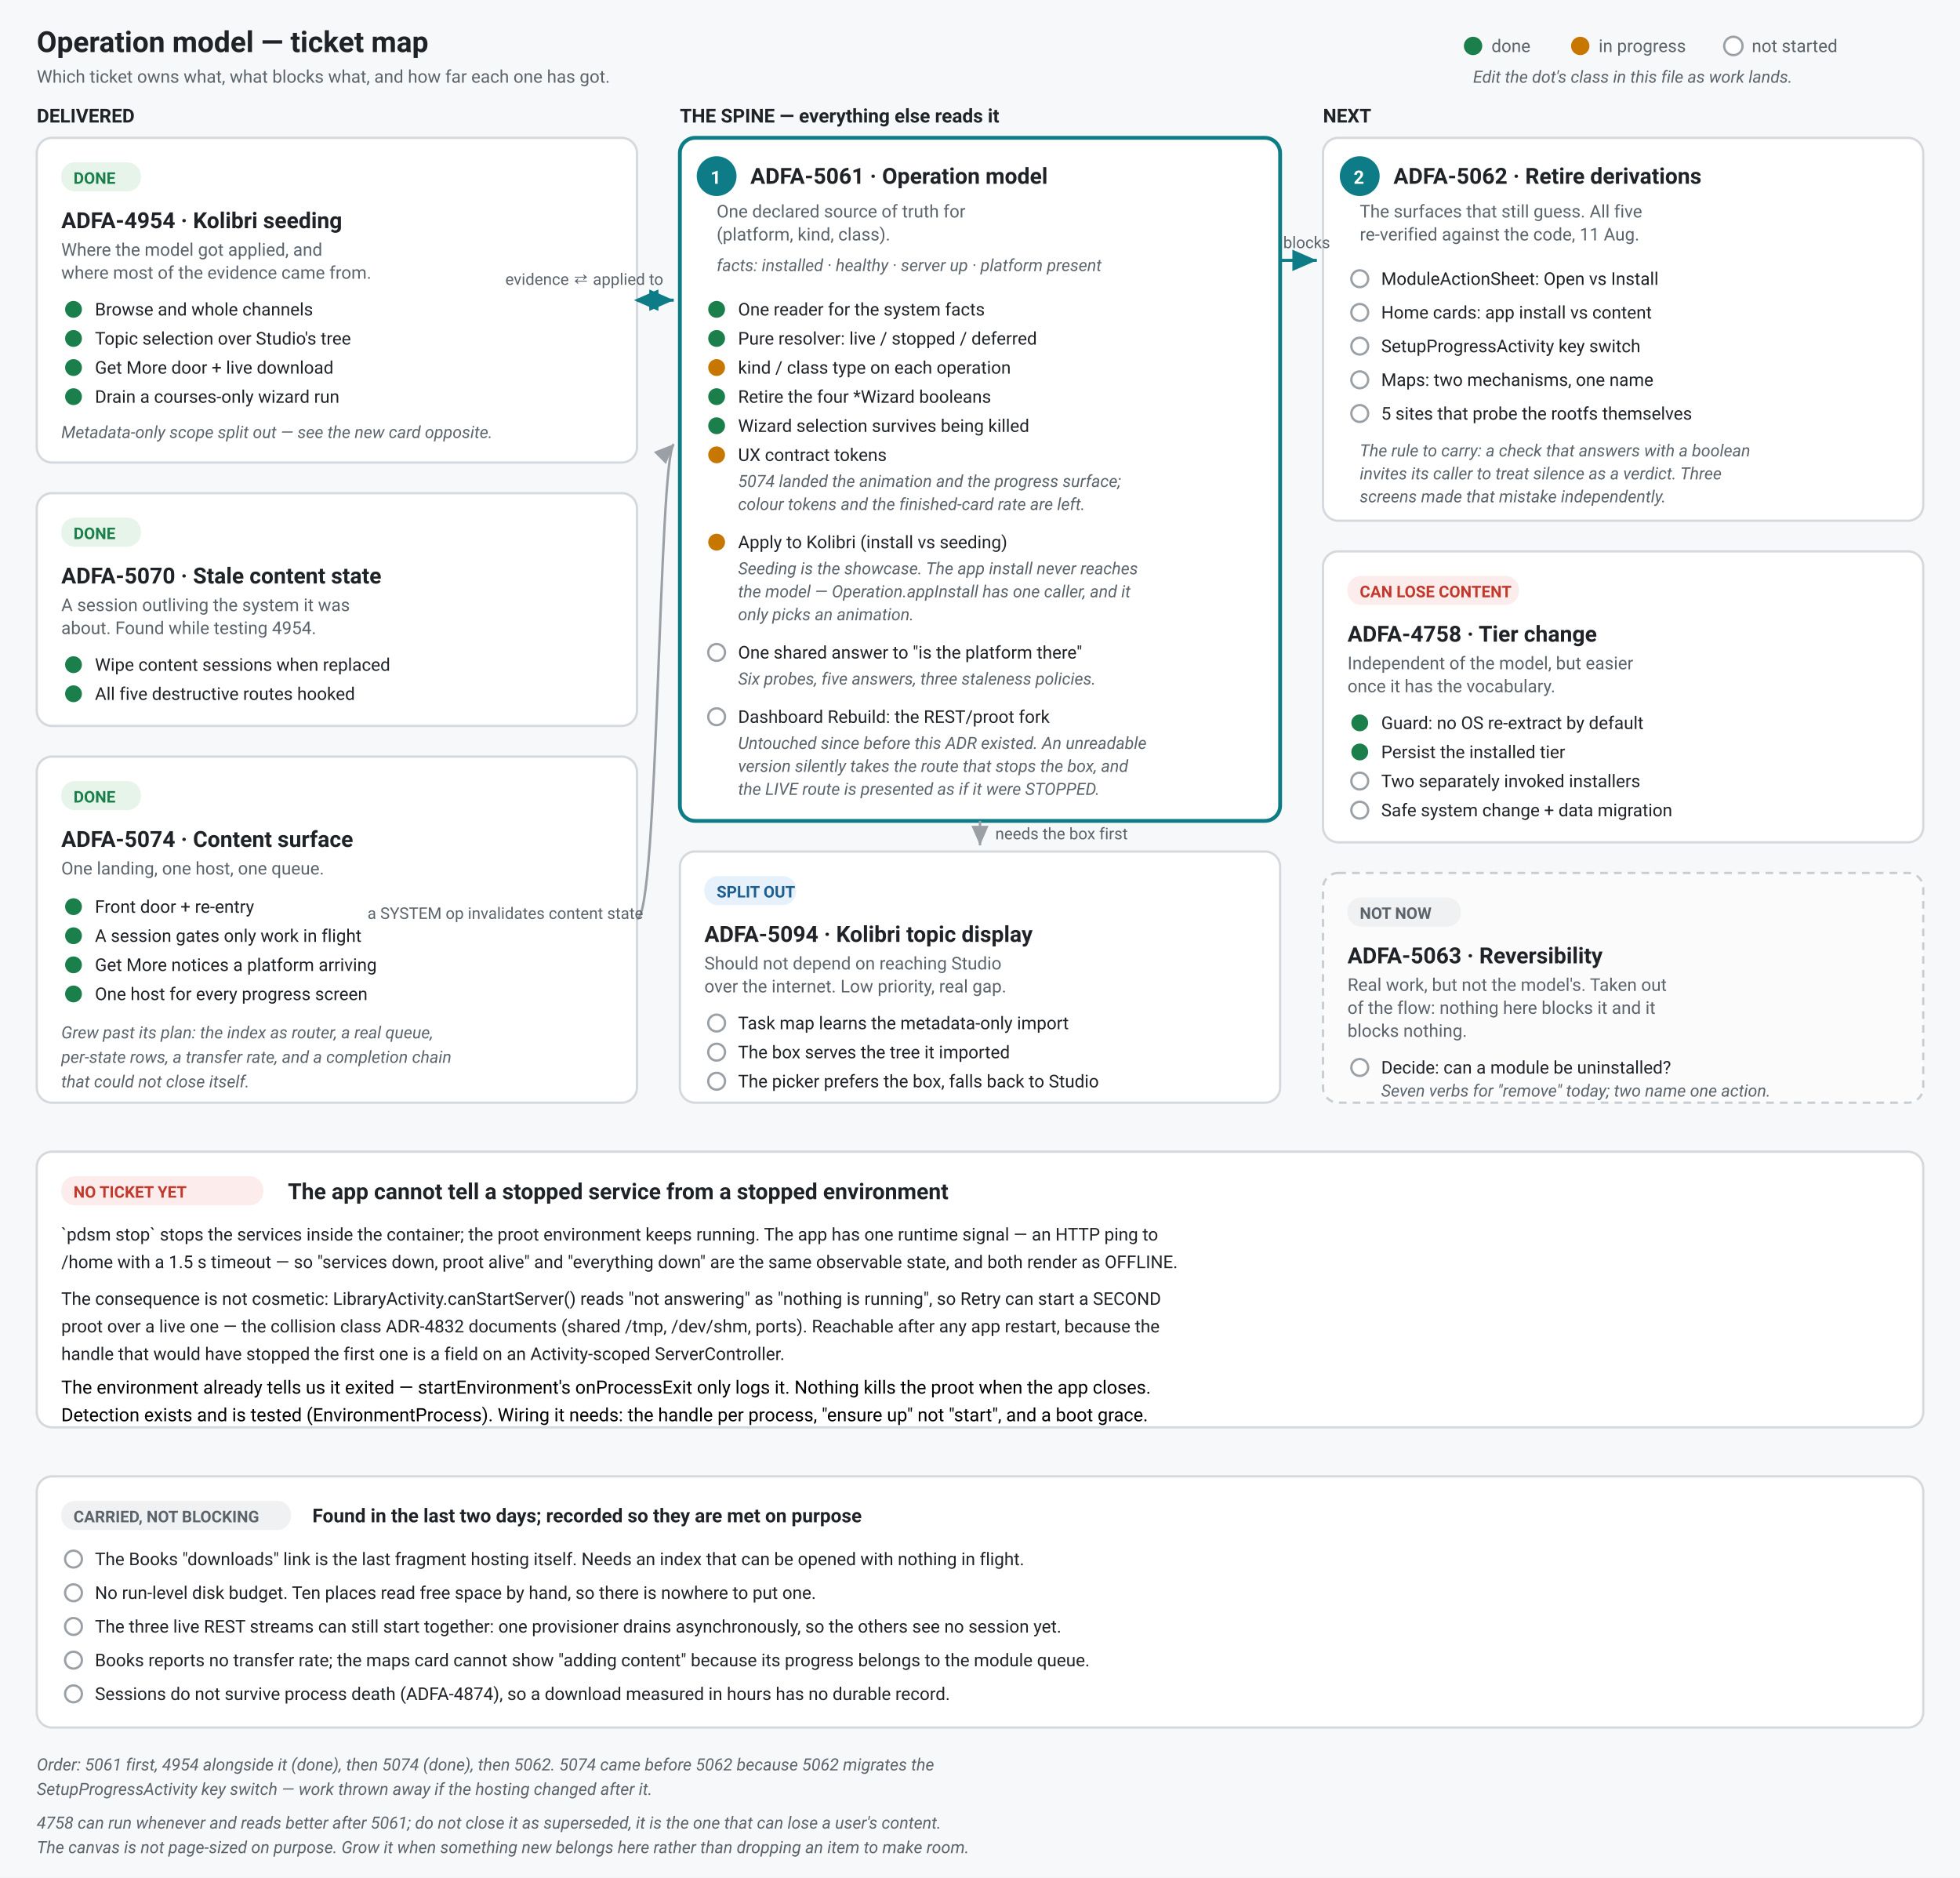
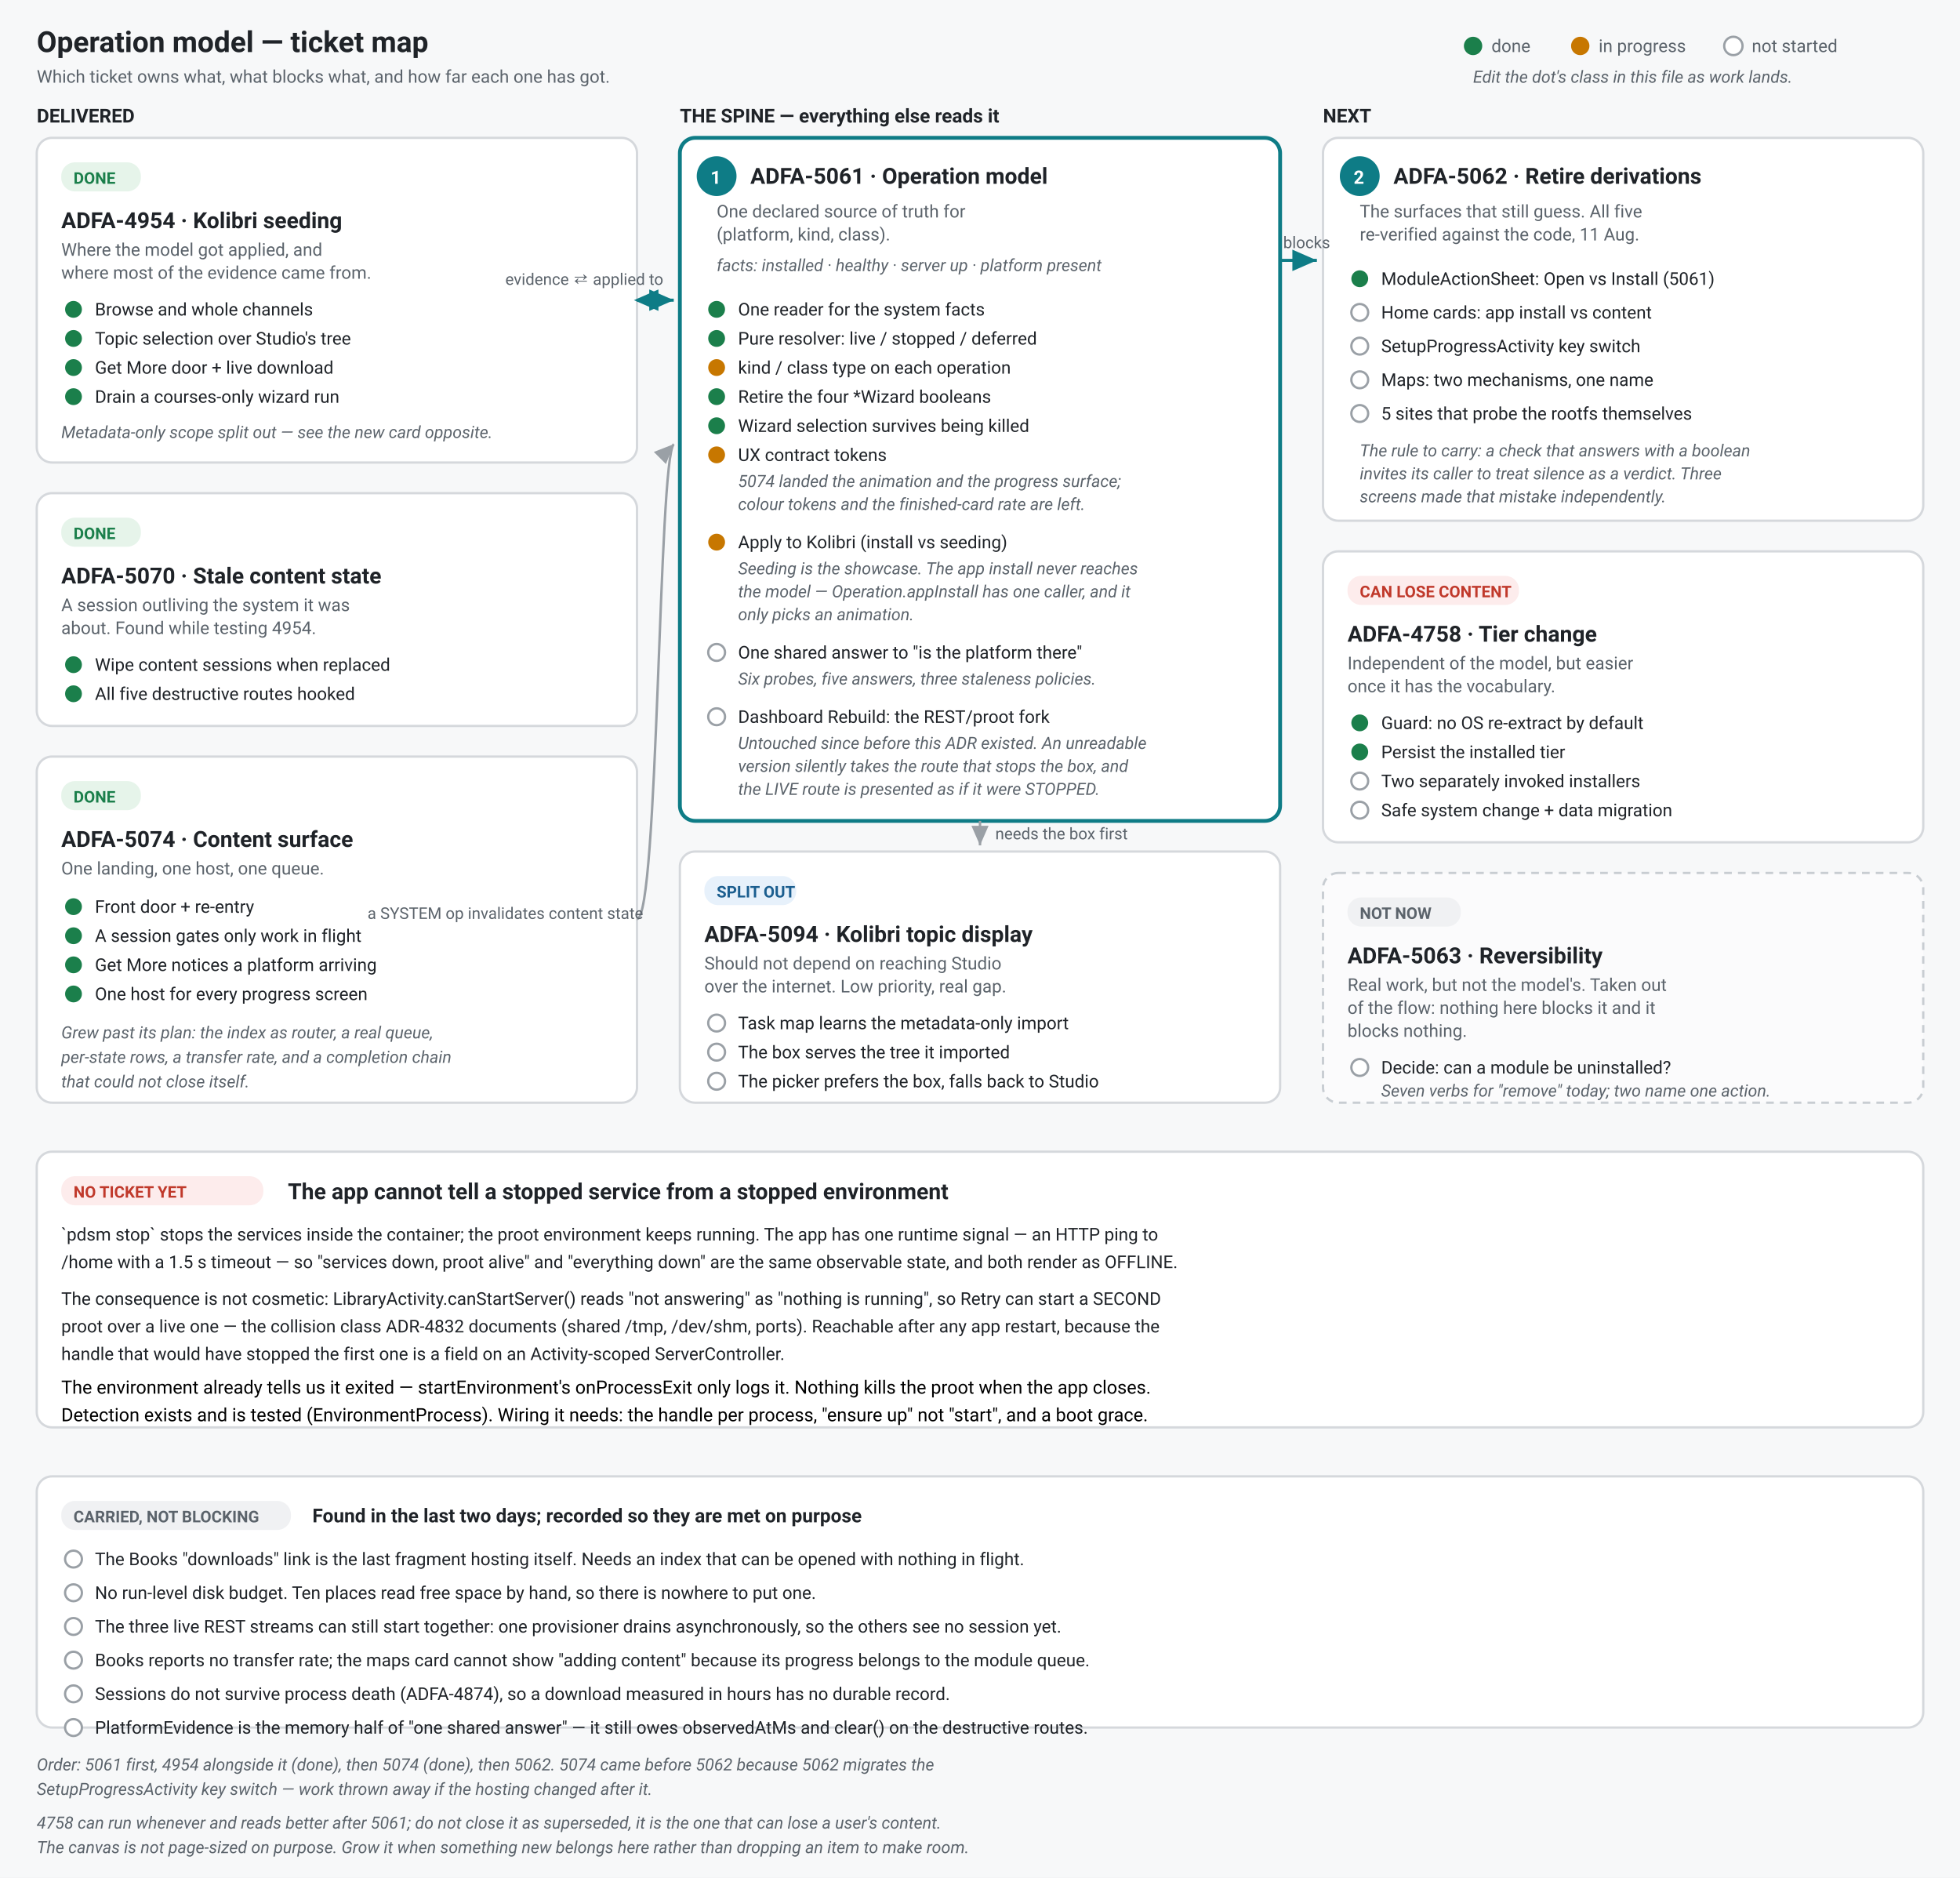
<svg xmlns="http://www.w3.org/2000/svg" viewBox="0 0 1280 1226" width="1280" height="1226" font-family="Segoe UI, Roboto, Helvetica, Arial, sans-serif">
  <style>
  .bg    { fill: #F7F8F9; }
  .card  { fill: #FFFFFF; stroke: #D5D8DC; stroke-width: 1.5; rx: 10; }
  .card-hi { fill: #FFFFFF; stroke: #0E7C86; stroke-width: 2.5; rx: 10; }
  .card-park { fill: #FBFBFC; stroke: #C8CDD2; stroke-width: 1.5; stroke-dasharray: 5 4; rx: 10; }
  .h1    { font-size: 19px; font-weight: 700; fill: #1F2328; }
  .h2    { font-size: 14.5px; font-weight: 700; fill: #1F2328; }
  .h3    { font-size: 12.5px; font-weight: 700; fill: #1F2328; }
  .sub   { font-size: 11.5px; fill: #5B636B; }
  .item  { font-size: 11.5px; fill: #1F2328; }
  .note  { font-size: 11px; fill: #5B636B; font-style: italic; }
  .lnk   { stroke: #9AA0A6; stroke-width: 1.6; fill: none; }
  .lnk-hi{ stroke: #0E7C86; stroke-width: 2; fill: none; }
  .lnklbl{ font-size: 10.5px; fill: #5B636B; }

  /* ---- the three states: change an item's class to move it ---- */
  .s-done { fill: #1B7F4B; stroke: none; }
  .s-doing{ fill: #C77700; stroke: none; }
  .s-todo { fill: #FFFFFF; stroke: #9AA0A6; stroke-width: 1.5; }

  .badge  { fill: #0E7C86; }
  .badgetx{ font-size: 12px; font-weight: 700; fill: #FFFFFF; }
  .chip   { rx: 9; }
  .chiptx { font-size: 10.5px; font-weight: 700; }
</style>
  <defs>
    <marker id="arw" markerWidth="9" markerHeight="9" refX="8" refY="4.5" orient="auto">
      <path d="M0,1 L8,4.5 L0,8 Z" fill="#9AA0A6" />
    </marker>
    <marker id="arwhi" markerWidth="9" markerHeight="9" refX="8" refY="4.5" orient="auto">
      <path d="M0,1 L8,4.5 L0,8 Z" fill="#0E7C86" />
    </marker>
    <marker id="arwhiS" markerWidth="9" markerHeight="9" refX="1" refY="4.5" orient="auto">
      <path d="M8,1 L0,4.5 L8,8 Z" fill="#0E7C86" />
    </marker>
  </defs>
  <rect class="bg" x="0" y="0" width="1280" height="1226" />
  <text class="h1" x="24" y="34">Operation model — ticket map</text>
  <text class="sub" x="24" y="54">Which ticket owns what, what blocks what, and how far each one has got.</text>
  <circle class="s-done" cx="962" cy="30" r="6" />
  <text class="sub" x="974" y="34">done</text>
  <circle class="s-doing" cx="1032" cy="30" r="6" />
  <text class="sub" x="1044" y="34">in progress</text>
  <circle class="s-todo" cx="1132" cy="30" r="6" />
  <text class="sub" x="1144" y="34">not started</text>
  <text class="note" x="962" y="54">Edit the dot's class in this file as work lands.</text>
  <text class="h3" x="24" y="80">DELIVERED</text>
  <rect class="card" x="24" y="90" width="392" height="212" />
  <rect class="chip" x="40" y="106" width="52" height="19" fill="#E6F4EA" stroke="none" />
  <text class="chiptx" x="48" y="120" fill="#1B7F4B">DONE</text>
  <text class="h2" x="40" y="149">ADFA-4954 · Kolibri seeding</text>
  <text class="sub" x="40" y="167">Where the model got applied, and</text>
  <text class="sub" x="40" y="182">where most of the evidence came from.</text>
  <circle class="s-done" cx="48" cy="202" r="5.5" />
  <text class="item" x="62" y="206">Browse and whole channels</text>
  <circle class="s-done" cx="48" cy="221" r="5.5" />
  <text class="item" x="62" y="225">Topic selection over Studio's tree</text>
  <circle class="s-done" cx="48" cy="240" r="5.5" />
  <text class="item" x="62" y="244">Get More door + live download</text>
  <circle class="s-done" cx="48" cy="259" r="5.5" />
  <text class="item" x="62" y="263">Drain a courses-only wizard run</text>
  <text class="note" x="40" y="286">Metadata-only scope split out — see the new card opposite.</text>
  <rect class="card" x="24" y="322" width="392" height="152" />
  <rect class="chip" x="40" y="338" width="52" height="19" fill="#E6F4EA" stroke="none" />
  <text class="chiptx" x="48" y="352" fill="#1B7F4B">DONE</text>
  <text class="h2" x="40" y="381">ADFA-5070 · Stale content state</text>
  <text class="sub" x="40" y="399">A session outliving the system it was</text>
  <text class="sub" x="40" y="414">about. Found while testing 4954.</text>
  <circle class="s-done" cx="48" cy="434" r="5.5" />
  <text class="item" x="62" y="438">Wipe content sessions when replaced</text>
  <circle class="s-done" cx="48" cy="453" r="5.5" />
  <text class="item" x="62" y="457">All five destructive routes hooked</text>
  <rect class="card" x="24" y="494" width="392" height="226" />
  <rect class="chip" x="40" y="510" width="52" height="19" fill="#E6F4EA" stroke="none" />
  <text class="chiptx" x="48" y="524" fill="#1B7F4B">DONE</text>
  <text class="h2" x="40" y="553">ADFA-5074 · Content surface</text>
  <text class="sub" x="40" y="571">One landing, one host, one queue.</text>
  <circle class="s-done" cx="48" cy="592" r="5.5" />
  <text class="item" x="62" y="596">Front door + re-entry</text>
  <circle class="s-done" cx="48" cy="611" r="5.5" />
  <text class="item" x="62" y="615">A session gates only work in flight</text>
  <circle class="s-done" cx="48" cy="630" r="5.5" />
  <text class="item" x="62" y="634">Get More notices a platform arriving</text>
  <circle class="s-done" cx="48" cy="649" r="5.5" />
  <text class="item" x="62" y="653">One host for every progress screen</text>
  <text class="note" x="40" y="678">Grew past its plan: the index as router, a real queue,</text>
  <text class="note" x="40" y="694">per-state rows, a transfer rate, and a completion chain</text>
  <text class="note" x="40" y="710">that could not close itself.</text>
  <text class="h3" x="444" y="80">THE SPINE — everything else reads it</text>
  <rect class="card-hi" x="444" y="90" width="392" height="446" />
  <circle class="badge" cx="468" cy="115" r="13" />
  <text class="badgetx" x="464" y="120">1</text>
  <text class="h2" x="490" y="120">ADFA-5061 · Operation model</text>
  <text class="sub" x="468" y="142">One declared source of truth for</text>
  <text class="sub" x="468" y="157">(platform, kind, class).</text>
  <text class="note" x="468" y="177">facts: installed · healthy · server up · platform present</text>
  <circle class="s-done" cx="468" cy="202" r="5.5" />
  <text class="item" x="482" y="206">One reader for the system facts</text>
  <circle class="s-done" cx="468" cy="221" r="5.5" />
  <text class="item" x="482" y="225">Pure resolver: live / stopped / deferred</text>
  <circle class="s-doing" cx="468" cy="240" r="5.5" />
  <text class="item" x="482" y="244">kind / class type on each operation</text>
  <circle class="s-done" cx="468" cy="259" r="5.5" />
  <text class="item" x="482" y="263">Retire the four *Wizard booleans</text>
  <circle class="s-done" cx="468" cy="278" r="5.5" />
  <text class="item" x="482" y="282">Wizard selection survives being killed</text>
  <circle class="s-doing" cx="468" cy="297" r="5.5" />
  <text class="item" x="482" y="301">UX contract tokens</text>
  <text class="note" x="482" y="318">5074 landed the animation and the progress surface;</text>
  <text class="note" x="482" y="333">colour tokens and the finished-card rate are left.</text>
  <circle class="s-doing" cx="468" cy="354" r="5.5" />
  <text class="item" x="482" y="358">Apply to Kolibri (install vs seeding)</text>
  <text class="note" x="482" y="375">Seeding is the showcase. The app install never reaches</text>
  <text class="note" x="482" y="390">the model — Operation.appInstall has one caller, and it</text>
  <text class="note" x="482" y="405">only picks an animation.</text>
  <circle class="s-todo" cx="468" cy="426" r="5.5" />
  <text class="item" x="482" y="430">One shared answer to "is the platform there"</text>
  <text class="note" x="482" y="447">Six probes, five answers, three staleness policies.</text>
  <circle class="s-todo" cx="468" cy="468" r="5.5" />
  <text class="item" x="482" y="472">Dashboard Rebuild: the REST/proot fork</text>
  <text class="note" x="482" y="489">Untouched since before this ADR existed. An unreadable</text>
  <text class="note" x="482" y="504">version silently takes the route that stops the box, and</text>
  <text class="note" x="482" y="519">the LIVE route is presented as if it were STOPPED.</text>
  <rect class="card" x="444" y="556" width="392" height="164" />
  <rect class="chip" x="460" y="572" width="60" height="19" fill="#E7F1FB" stroke="none" />
  <text class="chiptx" x="468" y="586" fill="#1B5E8F">SPLIT OUT</text>
  <text class="h2" x="460" y="615">ADFA-5094 · Kolibri topic display</text>
  <text class="sub" x="460" y="633">Should not depend on reaching Studio</text>
  <text class="sub" x="460" y="648">over the internet. Low priority, real gap.</text>
  <circle class="s-todo" cx="468" cy="668" r="5.5" />
  <text class="item" x="482" y="672">Task map learns the metadata-only import</text>
  <circle class="s-todo" cx="468" cy="687" r="5.5" />
  <text class="item" x="482" y="691">The box serves the tree it imported</text>
  <circle class="s-todo" cx="468" cy="706" r="5.5" />
  <text class="item" x="482" y="710">The picker prefers the box, falls back to Studio</text>
  <text class="h3" x="864" y="80">NEXT</text>
  <rect class="card" x="864" y="90" width="392" height="250" />
  <circle class="badge" cx="888" cy="115" r="13" />
  <text class="badgetx" x="884" y="120">2</text>
  <text class="h2" x="910" y="120">ADFA-5062 · Retire derivations</text>
  <text class="sub" x="888" y="142">The surfaces that still guess. All five</text>
  <text class="sub" x="888" y="157">re-verified against the code, 11 Aug.</text>
-   <circle class="s-todo" cx="888" cy="182" r="5.5" />
-   <text class="item" x="902" y="186">ModuleActionSheet: Open vs Install</text>
+   <circle class="s-done" cx="888" cy="182" r="5.5" />
+   <text class="item" x="902" y="186">ModuleActionSheet: Open vs Install (5061)</text>
  <circle class="s-todo" cx="888" cy="204" r="5.5" />
  <text class="item" x="902" y="208">Home cards: app install vs content</text>
  <circle class="s-todo" cx="888" cy="226" r="5.5" />
  <text class="item" x="902" y="230">SetupProgressActivity key switch</text>
  <circle class="s-todo" cx="888" cy="248" r="5.5" />
  <text class="item" x="902" y="252">Maps: two mechanisms, one name</text>
  <circle class="s-todo" cx="888" cy="270" r="5.5" />
  <text class="item" x="902" y="274">5 sites that probe the rootfs themselves</text>
  <text class="note" x="888" y="298">The rule to carry: a check that answers with a boolean</text>
  <text class="note" x="888" y="313">invites its caller to treat silence as a verdict. Three</text>
  <text class="note" x="888" y="328">screens made that mistake independently.</text>
  <rect class="card" x="864" y="360" width="392" height="190" />
  <rect class="chip" x="880" y="376" width="112" height="19" fill="#FDECEC" stroke="none" />
  <text class="chiptx" x="888" y="390" fill="#C0392B">CAN LOSE CONTENT</text>
  <text class="h2" x="880" y="419">ADFA-4758 · Tier change</text>
  <text class="sub" x="880" y="437">Independent of the model, but easier</text>
  <text class="sub" x="880" y="452">once it has the vocabulary.</text>
  <circle class="s-done" cx="888" cy="472" r="5.5" />
  <text class="item" x="902" y="476">Guard: no OS re-extract by default</text>
  <circle class="s-done" cx="888" cy="491" r="5.5" />
  <text class="item" x="902" y="495">Persist the installed tier</text>
  <circle class="s-todo" cx="888" cy="510" r="5.5" />
  <text class="item" x="902" y="514">Two separately invoked installers</text>
  <circle class="s-todo" cx="888" cy="529" r="5.5" />
  <text class="item" x="902" y="533">Safe system change + data migration</text>
  <rect class="card-park" x="864" y="570" width="392" height="150" />
  <rect class="chip" x="880" y="586" width="74" height="19" fill="#F0F1F3" stroke="none" />
  <text class="chiptx" x="888" y="600" fill="#5B636B">NOT NOW</text>
  <text class="h2" x="880" y="629">ADFA-5063 · Reversibility</text>
  <text class="sub" x="880" y="647">Real work, but not the model's. Taken out</text>
  <text class="sub" x="880" y="662">of the flow: nothing here blocks it and it</text>
  <text class="sub" x="880" y="677">blocks nothing.</text>
  <circle class="s-todo" cx="888" cy="697" r="5.5" />
  <text class="item" x="902" y="701">Decide: can a module be uninstalled?</text>
  <text class="note" x="902" y="716">Seven verbs for "remove" today; two name one action.</text>
  <path class="lnk-hi" d="M416,196 L440,196" marker-end="url(#arwhi)" marker-start="url(#arwhiS)" />
  <text class="lnklbl" x="330" y="186">evidence ⇄ applied to</text>
  <path class="lnk-hi" d="M836,170 L860,170" marker-end="url(#arwhi)" />
  <text class="lnklbl" x="838" y="162">blocks</text>
  <path class="lnk" d="M640,536 L640,552" marker-end="url(#arw)" />
  <text class="lnklbl" x="650" y="548">needs the box first</text>
  <path class="lnk" d="M416,600 C430,600 430,300 440,290" marker-end="url(#arw)" />
  <text class="lnklbl" x="240" y="600">a SYSTEM op invalidates content state</text>
  <rect class="card" x="24" y="752" width="1232" height="180" stroke="#C0392B" stroke-width="2.5" />
  <rect class="chip" x="40" y="768" width="132" height="19" fill="#FDECEC" stroke="none" />
  <text class="chiptx" x="48" y="782" fill="#C0392B">NO TICKET YET</text>
  <text class="h2" x="188" y="783">The app cannot tell a stopped service from a stopped environment</text>
  <text class="item" x="40" y="810">`pdsm stop` stops the services inside the container; the proot environment keeps running. The app has one runtime signal — an HTTP ping to</text>
  <text class="item" x="40" y="828">/home with a 1.5 s timeout — so "services down, proot alive" and "everything down" are the same observable state, and both render as OFFLINE.</text>
  <text class="item" x="40" y="852">The consequence is not cosmetic: LibraryActivity.canStartServer() reads "not answering" as "nothing is running", so Retry can start a SECOND</text>
  <text class="item" x="40" y="870">proot over a live one — the collision class ADR-4832 documents (shared /tmp, /dev/shm, ports). Reachable after any app restart, because the</text>
  <text class="item" x="40" y="888">handle that would have stopped the first one is a field on an Activity-scoped ServerController.</text>
  <text class="code" x="40" y="910">The environment already tells us it exited — startEnvironment's onProcessExit only logs it. Nothing kills the proot when the app closes.</text>
  <text class="code" x="40" y="928">Detection exists and is tested (EnvironmentProcess). Wiring it needs: the handle per process, "ensure up" not "start", and a boot grace.</text>
  <rect class="card" x="24" y="964" width="1232" height="164" />
  <rect class="chip" x="40" y="980" width="150" height="19" fill="#F0F1F3" stroke="none" />
  <text class="chiptx" x="48" y="994" fill="#5B636B">CARRIED, NOT BLOCKING</text>
  <text class="h3" x="204" y="994">Found in the last two days; recorded so they are met on purpose</text>
  <circle class="s-todo" cx="48" cy="1018" r="5.5" />
  <text class="item" x="62" y="1022">The Books "downloads" link is the last fragment hosting itself. Needs an index that can be opened with nothing in flight.</text>
  <circle class="s-todo" cx="48" cy="1040" r="5.5" />
  <text class="item" x="62" y="1044">No run-level disk budget. Ten places read free space by hand, so there is nowhere to put one.</text>
  <circle class="s-todo" cx="48" cy="1062" r="5.5" />
  <text class="item" x="62" y="1066">The three live REST streams can still start together: one provisioner drains asynchronously, so the others see no session yet.</text>
  <circle class="s-todo" cx="48" cy="1084" r="5.5" />
  <text class="item" x="62" y="1088">Books reports no transfer rate; the maps card cannot show "adding content" because its progress belongs to the module queue.</text>
  <circle class="s-todo" cx="48" cy="1106" r="5.5" />
  <text class="item" x="62" y="1110">Sessions do not survive process death (ADFA-4874), so a download measured in hours has no durable record.</text>
+   <circle class="s-todo" cx="48" cy="1128" r="5.5" />
+   <text class="item" x="62" y="1132">PlatformEvidence is the memory half of "one shared answer" — it still owes observedAtMs and clear() on the destructive routes.</text>
  <text class="note" x="24" y="1156">Order: 5061 first, 4954 alongside it (done), then 5074 (done), then 5062. 5074 came before 5062 because 5062 migrates the</text>
  <text class="note" x="24" y="1172">SetupProgressActivity key switch — work thrown away if the hosting changed after it.</text>
  <text class="note" x="24" y="1194">4758 can run whenever and reads better after 5061; do not close it as superseded, it is the one that can lose a user's content.</text>
  <text class="note" x="24" y="1210">The canvas is not page-sized on purpose. Grow it when something new belongs here rather than dropping an item to make room.</text>
</svg>
